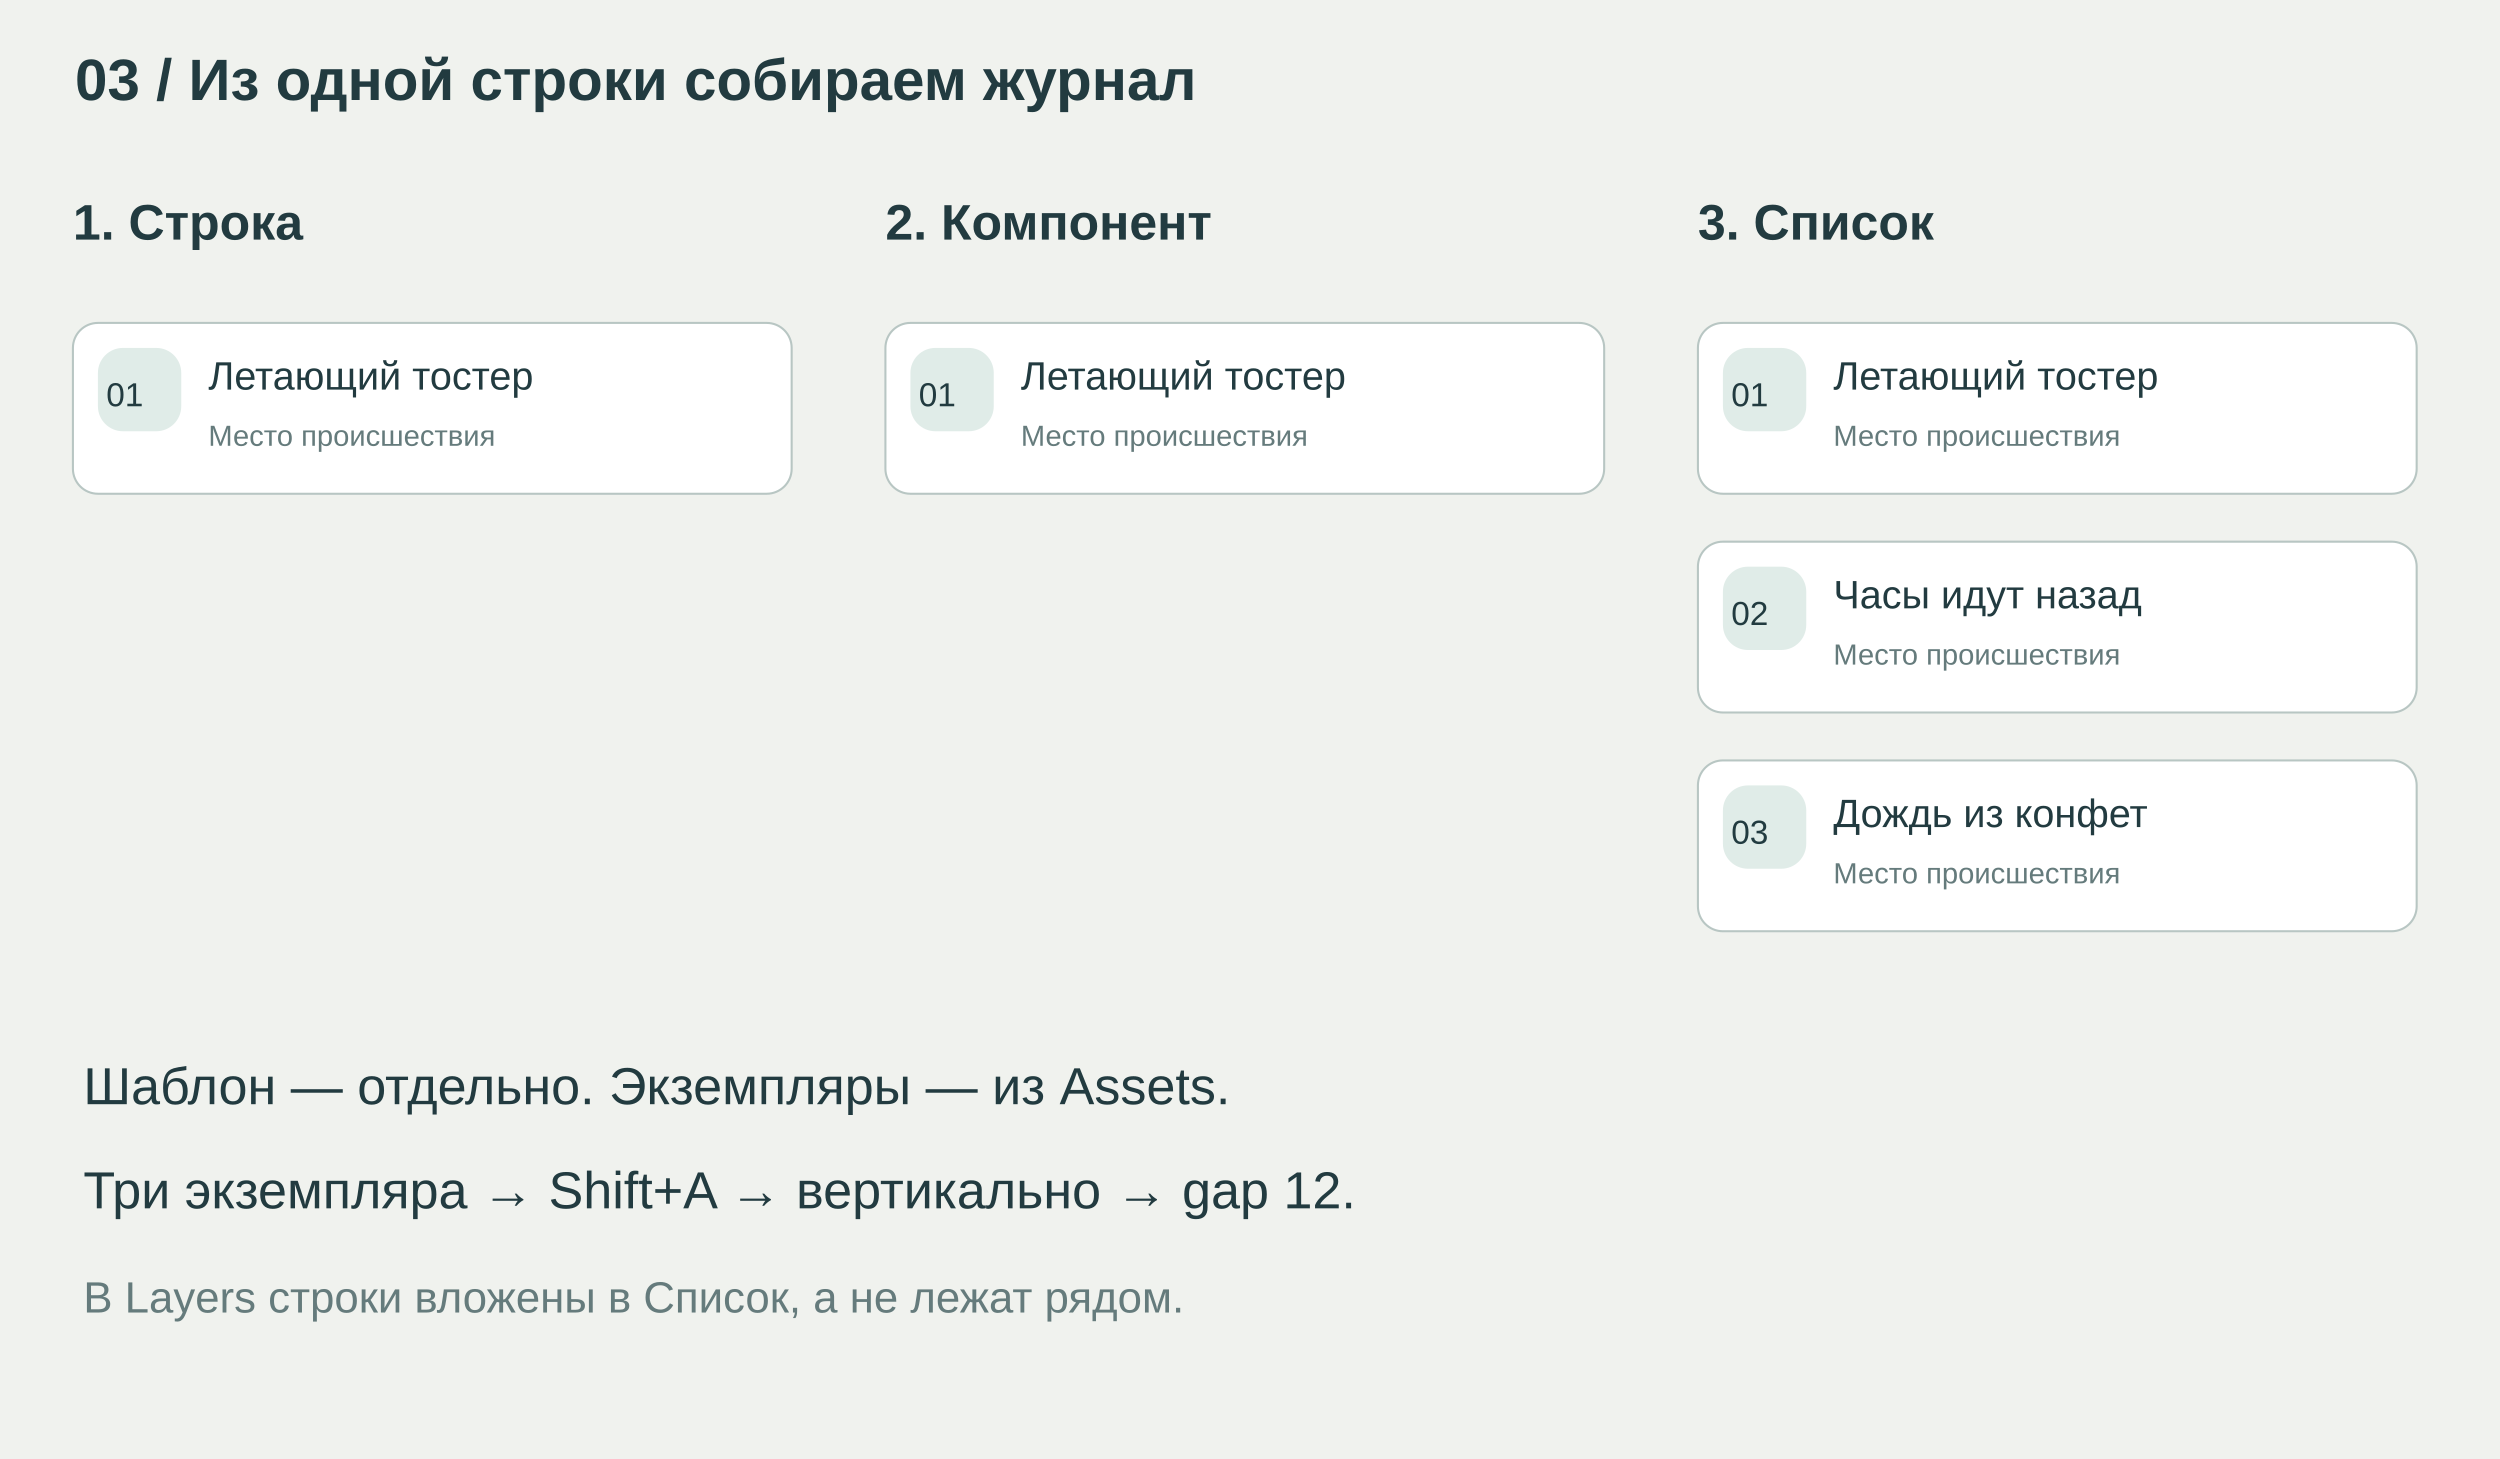
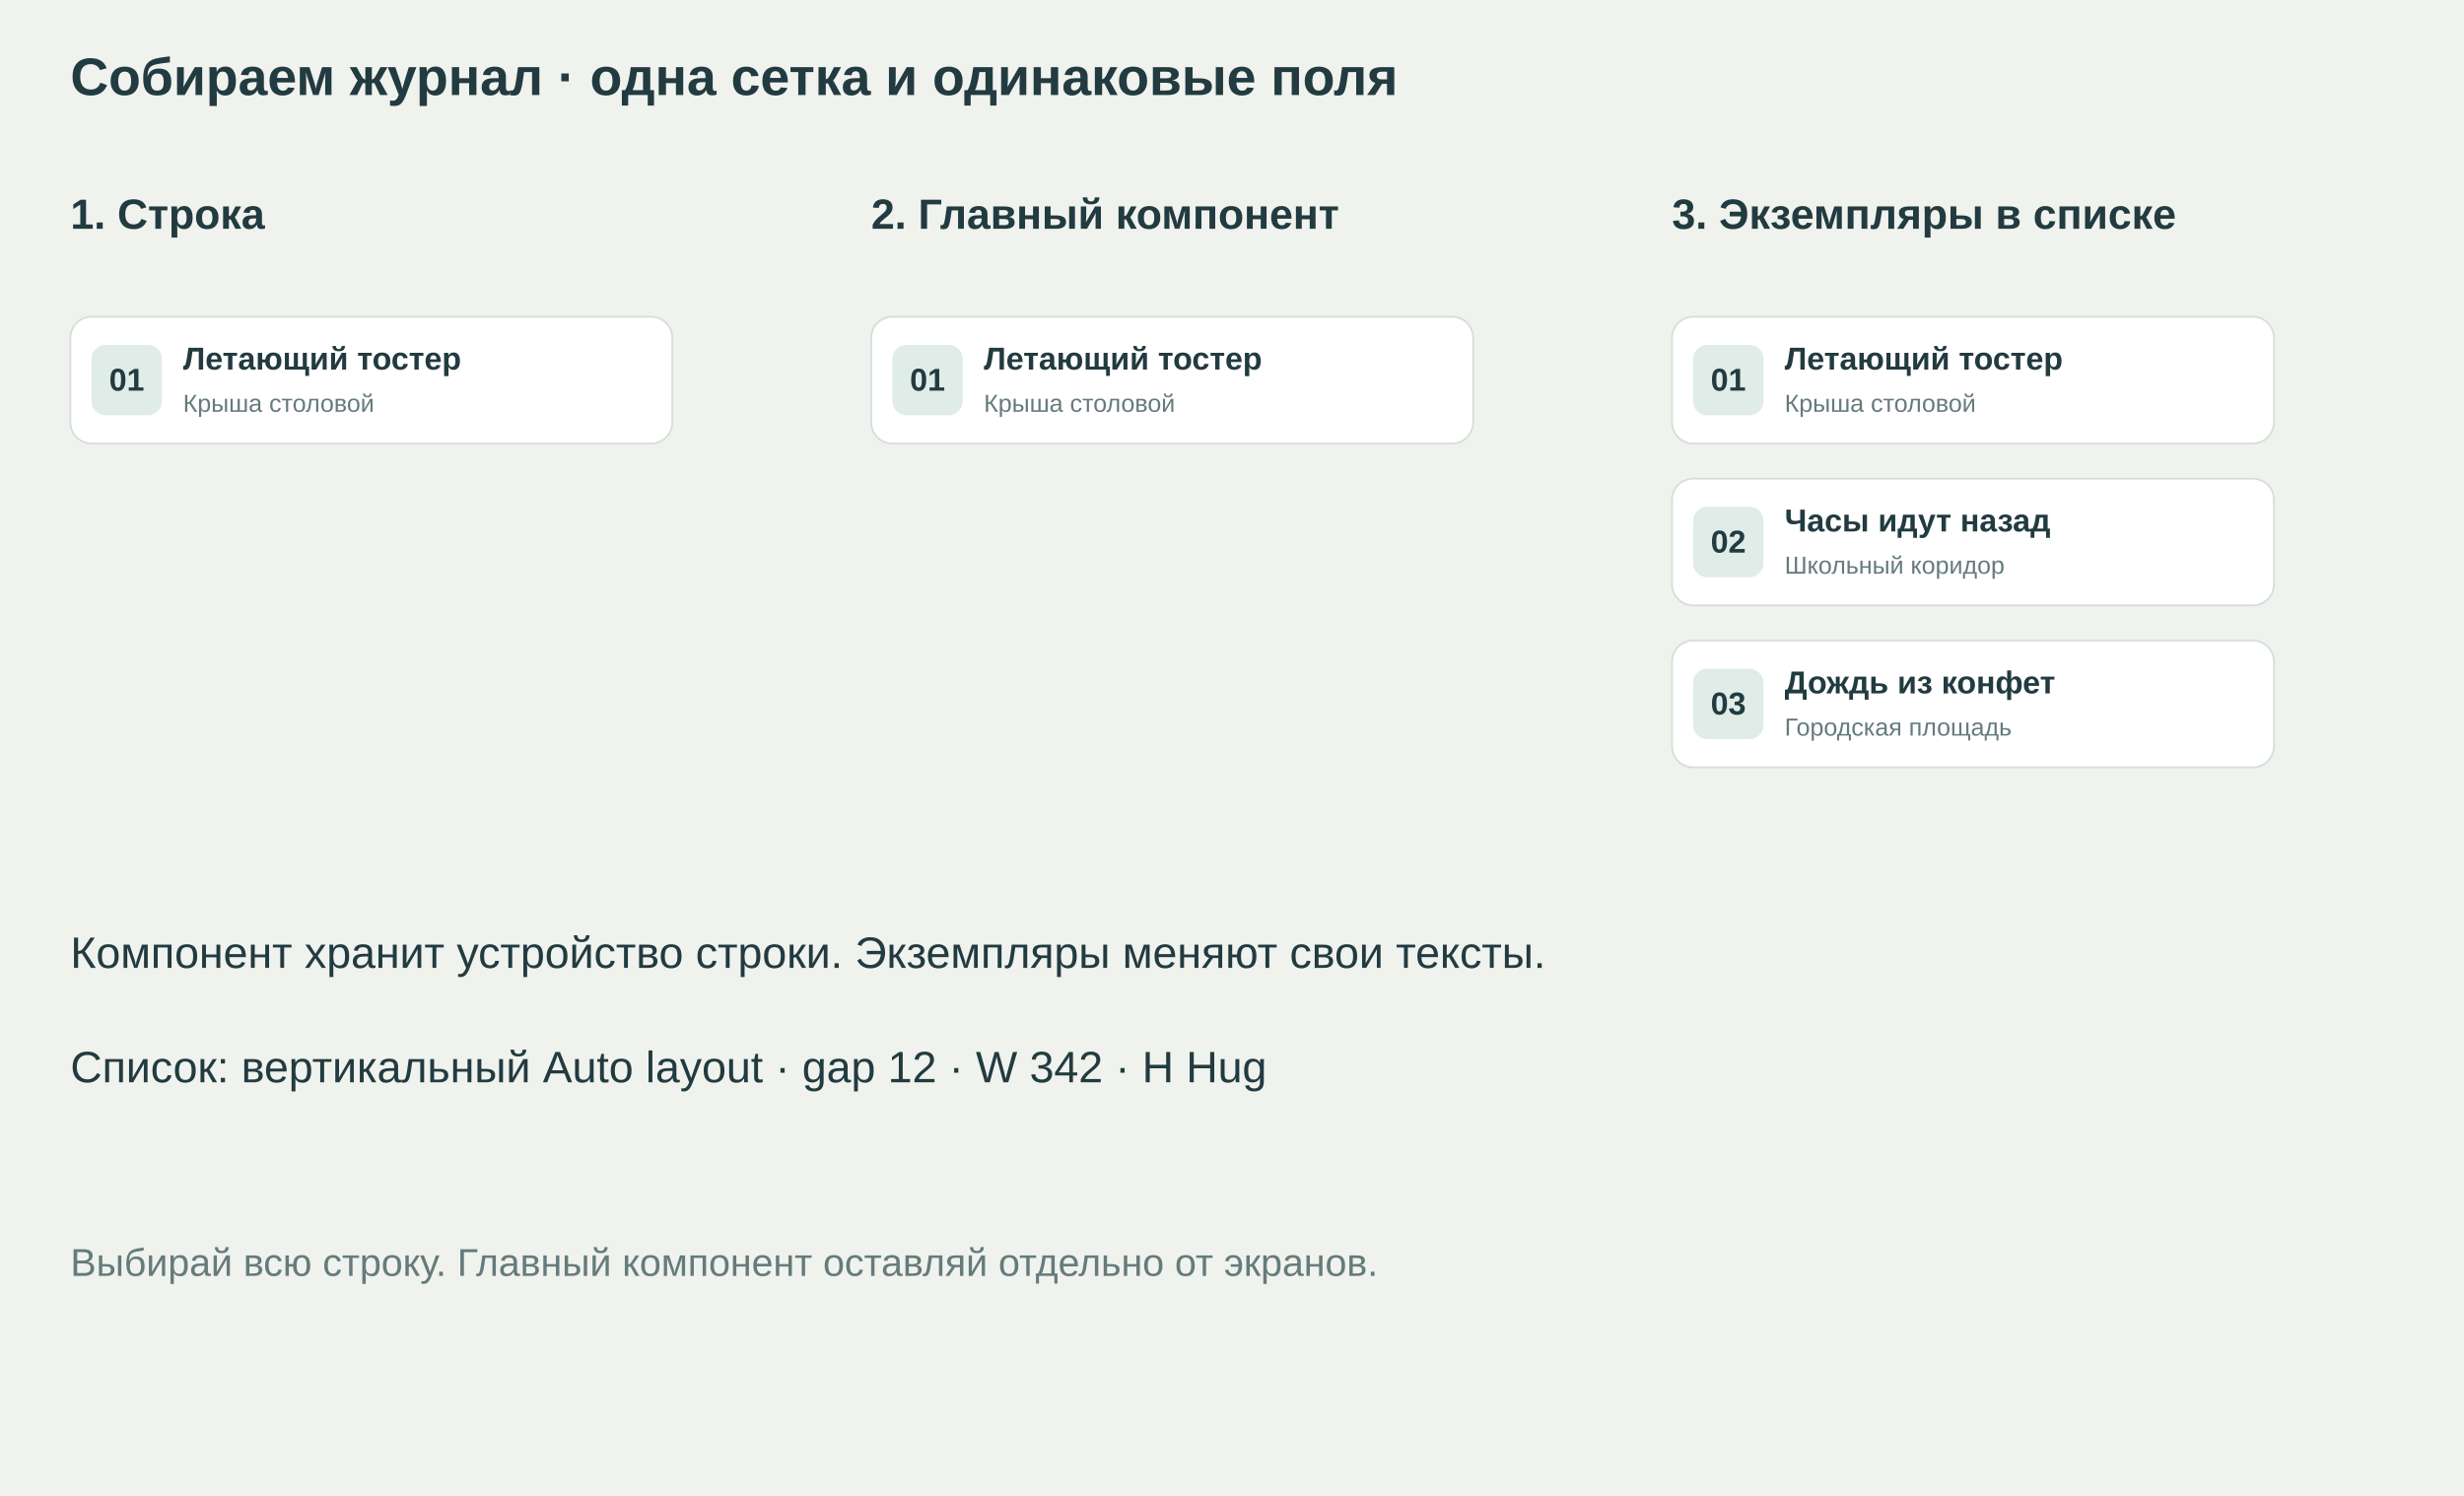
- <svg xmlns="http://www.w3.org/2000/svg" width="1200" height="700" viewBox="0 0 1200 700">
-   <rect x="0" y="0" width="1200" height="700" rx="0" fill="#f0f2ee" stroke="none" />
-   <text x="36" y="48" font-family="Segoe UI, Arial" font-size="28" fill="#223b40" font-weight="700">03 / Из одной строки собираем журнал</text>
-   <text x="35" y="115" font-family="Segoe UI, Arial" font-size="24" fill="#223b40" font-weight="700">1. Строка</text>
-   <rect x="35" y="155" width="345" height="82" rx="12" fill="white" stroke="#b8c6c3" />
-   <rect x="47" y="167" width="40" height="40" rx="12" fill="#e0ece8" stroke="none" />
-   <text x="51" y="195" font-family="Segoe UI, Arial" font-size="16" fill="#223b40">01</text>
-   <text x="100" y="187" font-family="Segoe UI, Arial" font-size="19" fill="#223b40">Летающий тостер</text>
-   <text x="100" y="214" font-family="Segoe UI, Arial" font-size="14" fill="#657b7c">Место происшествия</text>
-   <text x="425" y="115" font-family="Segoe UI, Arial" font-size="24" fill="#223b40" font-weight="700">2. Компонент</text>
-   <rect x="425" y="155" width="345" height="82" rx="12" fill="white" stroke="#b8c6c3" />
-   <rect x="437" y="167" width="40" height="40" rx="12" fill="#e0ece8" stroke="none" />
-   <text x="441" y="195" font-family="Segoe UI, Arial" font-size="16" fill="#223b40">01</text>
-   <text x="490" y="187" font-family="Segoe UI, Arial" font-size="19" fill="#223b40">Летающий тостер</text>
-   <text x="490" y="214" font-family="Segoe UI, Arial" font-size="14" fill="#657b7c">Место происшествия</text>
-   <text x="815" y="115" font-family="Segoe UI, Arial" font-size="24" fill="#223b40" font-weight="700">3. Список</text>
-   <rect x="815" y="155" width="345" height="82" rx="12" fill="white" stroke="#b8c6c3" />
-   <rect x="827" y="167" width="40" height="40" rx="12" fill="#e0ece8" stroke="none" />
-   <text x="831" y="195" font-family="Segoe UI, Arial" font-size="16" fill="#223b40">01</text>
-   <text x="880" y="187" font-family="Segoe UI, Arial" font-size="19" fill="#223b40">Летающий тостер</text>
-   <text x="880" y="214" font-family="Segoe UI, Arial" font-size="14" fill="#657b7c">Место происшествия</text>
-   <rect x="815" y="260" width="345" height="82" rx="12" fill="white" stroke="#b8c6c3" />
-   <rect x="827" y="272" width="40" height="40" rx="12" fill="#e0ece8" stroke="none" />
-   <text x="831" y="300" font-family="Segoe UI, Arial" font-size="16" fill="#223b40">02</text>
-   <text x="880" y="292" font-family="Segoe UI, Arial" font-size="19" fill="#223b40">Часы идут назад</text>
-   <text x="880" y="319" font-family="Segoe UI, Arial" font-size="14" fill="#657b7c">Место происшествия</text>
-   <rect x="815" y="365" width="345" height="82" rx="12" fill="white" stroke="#b8c6c3" />
-   <rect x="827" y="377" width="40" height="40" rx="12" fill="#e0ece8" stroke="none" />
-   <text x="831" y="405" font-family="Segoe UI, Arial" font-size="16" fill="#223b40">03</text>
-   <text x="880" y="397" font-family="Segoe UI, Arial" font-size="19" fill="#223b40">Дождь из конфет</text>
-   <text x="880" y="424" font-family="Segoe UI, Arial" font-size="14" fill="#657b7c">Место происшествия</text>
-   <text x="40" y="530" font-family="Segoe UI, Arial" font-size="25" fill="#223b40">Шаблон — отдельно. Экземпляры — из Assets.</text>
-   <text x="40" y="580" font-family="Segoe UI, Arial" font-size="25" fill="#223b40">Три экземпляра → Shift+A → вертикально → gap 12.</text>
-   <text x="40" y="630" font-family="Segoe UI, Arial" font-size="21" fill="#657b7c">В Layers строки вложены в Список, а не лежат рядом.</text>
+ <svg xmlns="http://www.w3.org/2000/svg" width="1400" height="850" viewBox="0 0 1400 850">
+   <rect x="0" y="0" width="1400" height="850" rx="0" fill="#F0F2EE" stroke="none" />
+   <text x="40" y="54" font-family="Segoe UI,Arial" font-size="30" fill="#223B40" font-weight="700" text-anchor="start">Собираем журнал · одна сетка и одинаковые поля</text>
+   <text x="40" y="130" font-family="Segoe UI,Arial" font-size="24" fill="#223B40" font-weight="700" text-anchor="start">1. Строка</text>
+   <g transform="translate(16 180)">
+     <rect x="24" y="0" width="342" height="72" rx="12" fill="white" stroke="#D4DED9" />
+     <rect x="36" y="16" width="40" height="40" rx="8" fill="#E0ECE8" stroke="none" />
+     <text x="56" y="42" font-family="Segoe UI,Arial" font-size="18" fill="#223B40" font-weight="700" text-anchor="middle">01</text>
+     <text x="88" y="30" font-family="Segoe UI,Arial" font-size="18" fill="#223B40" font-weight="700" text-anchor="start">Летающий тостер</text>
+     <text x="88" y="54" font-family="Segoe UI,Arial" font-size="14" fill="#657B7C" font-weight="400" text-anchor="start">Крыша столовой</text>
+   </g>
+   <text x="495" y="130" font-family="Segoe UI,Arial" font-size="24" fill="#223B40" font-weight="700" text-anchor="start">2. Главный компонент</text>
+   <g transform="translate(471 180)">
+     <rect x="24" y="0" width="342" height="72" rx="12" fill="white" stroke="#D4DED9" />
+     <rect x="36" y="16" width="40" height="40" rx="8" fill="#E0ECE8" stroke="none" />
+     <text x="56" y="42" font-family="Segoe UI,Arial" font-size="18" fill="#223B40" font-weight="700" text-anchor="middle">01</text>
+     <text x="88" y="30" font-family="Segoe UI,Arial" font-size="18" fill="#223B40" font-weight="700" text-anchor="start">Летающий тостер</text>
+     <text x="88" y="54" font-family="Segoe UI,Arial" font-size="14" fill="#657B7C" font-weight="400" text-anchor="start">Крыша столовой</text>
+   </g>
+   <text x="950" y="130" font-family="Segoe UI,Arial" font-size="24" fill="#223B40" font-weight="700" text-anchor="start">3. Экземпляры в списке</text>
+   <g transform="translate(926 180)">
+     <rect x="24" y="0" width="342" height="72" rx="12" fill="white" stroke="#D4DED9" />
+     <rect x="36" y="16" width="40" height="40" rx="8" fill="#E0ECE8" stroke="none" />
+     <text x="56" y="42" font-family="Segoe UI,Arial" font-size="18" fill="#223B40" font-weight="700" text-anchor="middle">01</text>
+     <text x="88" y="30" font-family="Segoe UI,Arial" font-size="18" fill="#223B40" font-weight="700" text-anchor="start">Летающий тостер</text>
+     <text x="88" y="54" font-family="Segoe UI,Arial" font-size="14" fill="#657B7C" font-weight="400" text-anchor="start">Крыша столовой</text>
+   </g>
+   <g transform="translate(926 272)">
+     <rect x="24" y="0" width="342" height="72" rx="12" fill="white" stroke="#D4DED9" />
+     <rect x="36" y="16" width="40" height="40" rx="8" fill="#E0ECE8" stroke="none" />
+     <text x="56" y="42" font-family="Segoe UI,Arial" font-size="18" fill="#223B40" font-weight="700" text-anchor="middle">02</text>
+     <text x="88" y="30" font-family="Segoe UI,Arial" font-size="18" fill="#223B40" font-weight="700" text-anchor="start">Часы идут назад</text>
+     <text x="88" y="54" font-family="Segoe UI,Arial" font-size="14" fill="#657B7C" font-weight="400" text-anchor="start">Школьный коридор</text>
+   </g>
+   <g transform="translate(926 364)">
+     <rect x="24" y="0" width="342" height="72" rx="12" fill="white" stroke="#D4DED9" />
+     <rect x="36" y="16" width="40" height="40" rx="8" fill="#E0ECE8" stroke="none" />
+     <text x="56" y="42" font-family="Segoe UI,Arial" font-size="18" fill="#223B40" font-weight="700" text-anchor="middle">03</text>
+     <text x="88" y="30" font-family="Segoe UI,Arial" font-size="18" fill="#223B40" font-weight="700" text-anchor="start">Дождь из конфет</text>
+     <text x="88" y="54" font-family="Segoe UI,Arial" font-size="14" fill="#657B7C" font-weight="400" text-anchor="start">Городская площадь</text>
+   </g>
+   <text x="40" y="550" font-family="Segoe UI,Arial" font-size="25" fill="#223B40" font-weight="400" text-anchor="start">Компонент хранит устройство строки. Экземпляры меняют свои тексты.</text>
+   <text x="40" y="615" font-family="Segoe UI,Arial" font-size="25" fill="#223B40" font-weight="400" text-anchor="start">Список: вертикальный Auto layout · gap 12 · W 342 · H Hug</text>
+   <text x="40" y="725" font-family="Segoe UI,Arial" font-size="22" fill="#657B7C" font-weight="400" text-anchor="start">Выбирай всю строку. Главный компонент оставляй отдельно от экранов.</text>
</svg>
